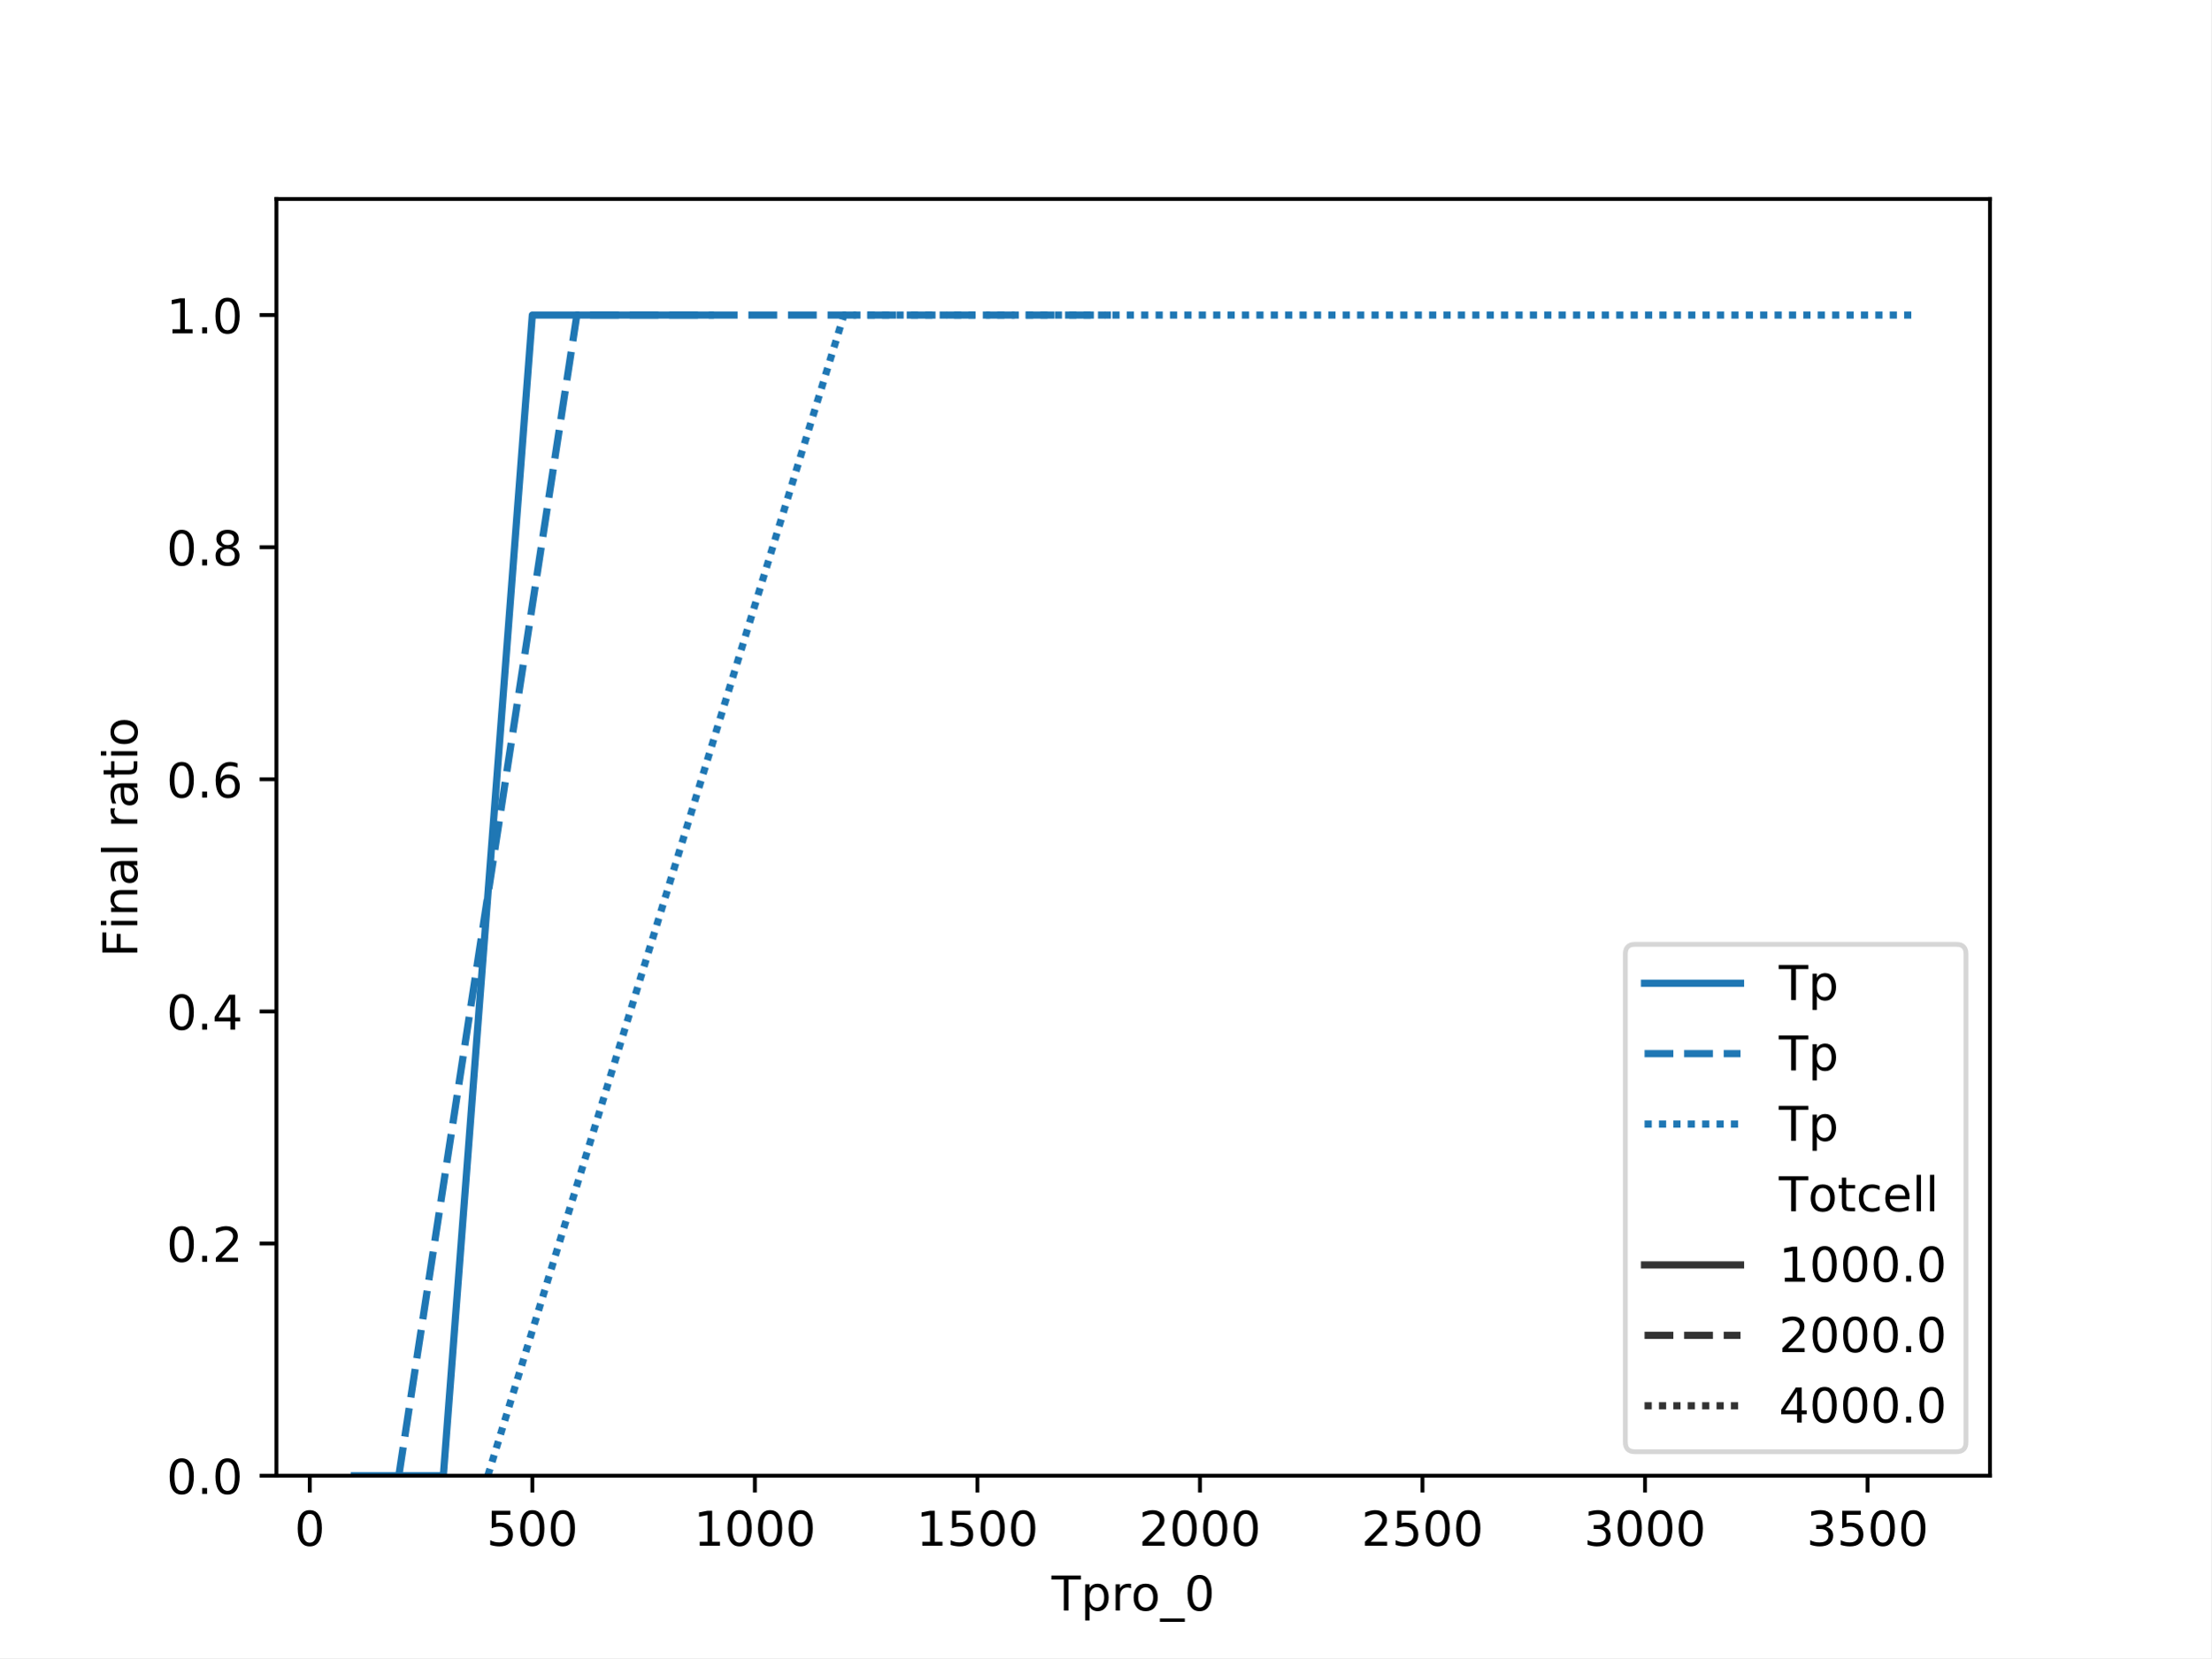
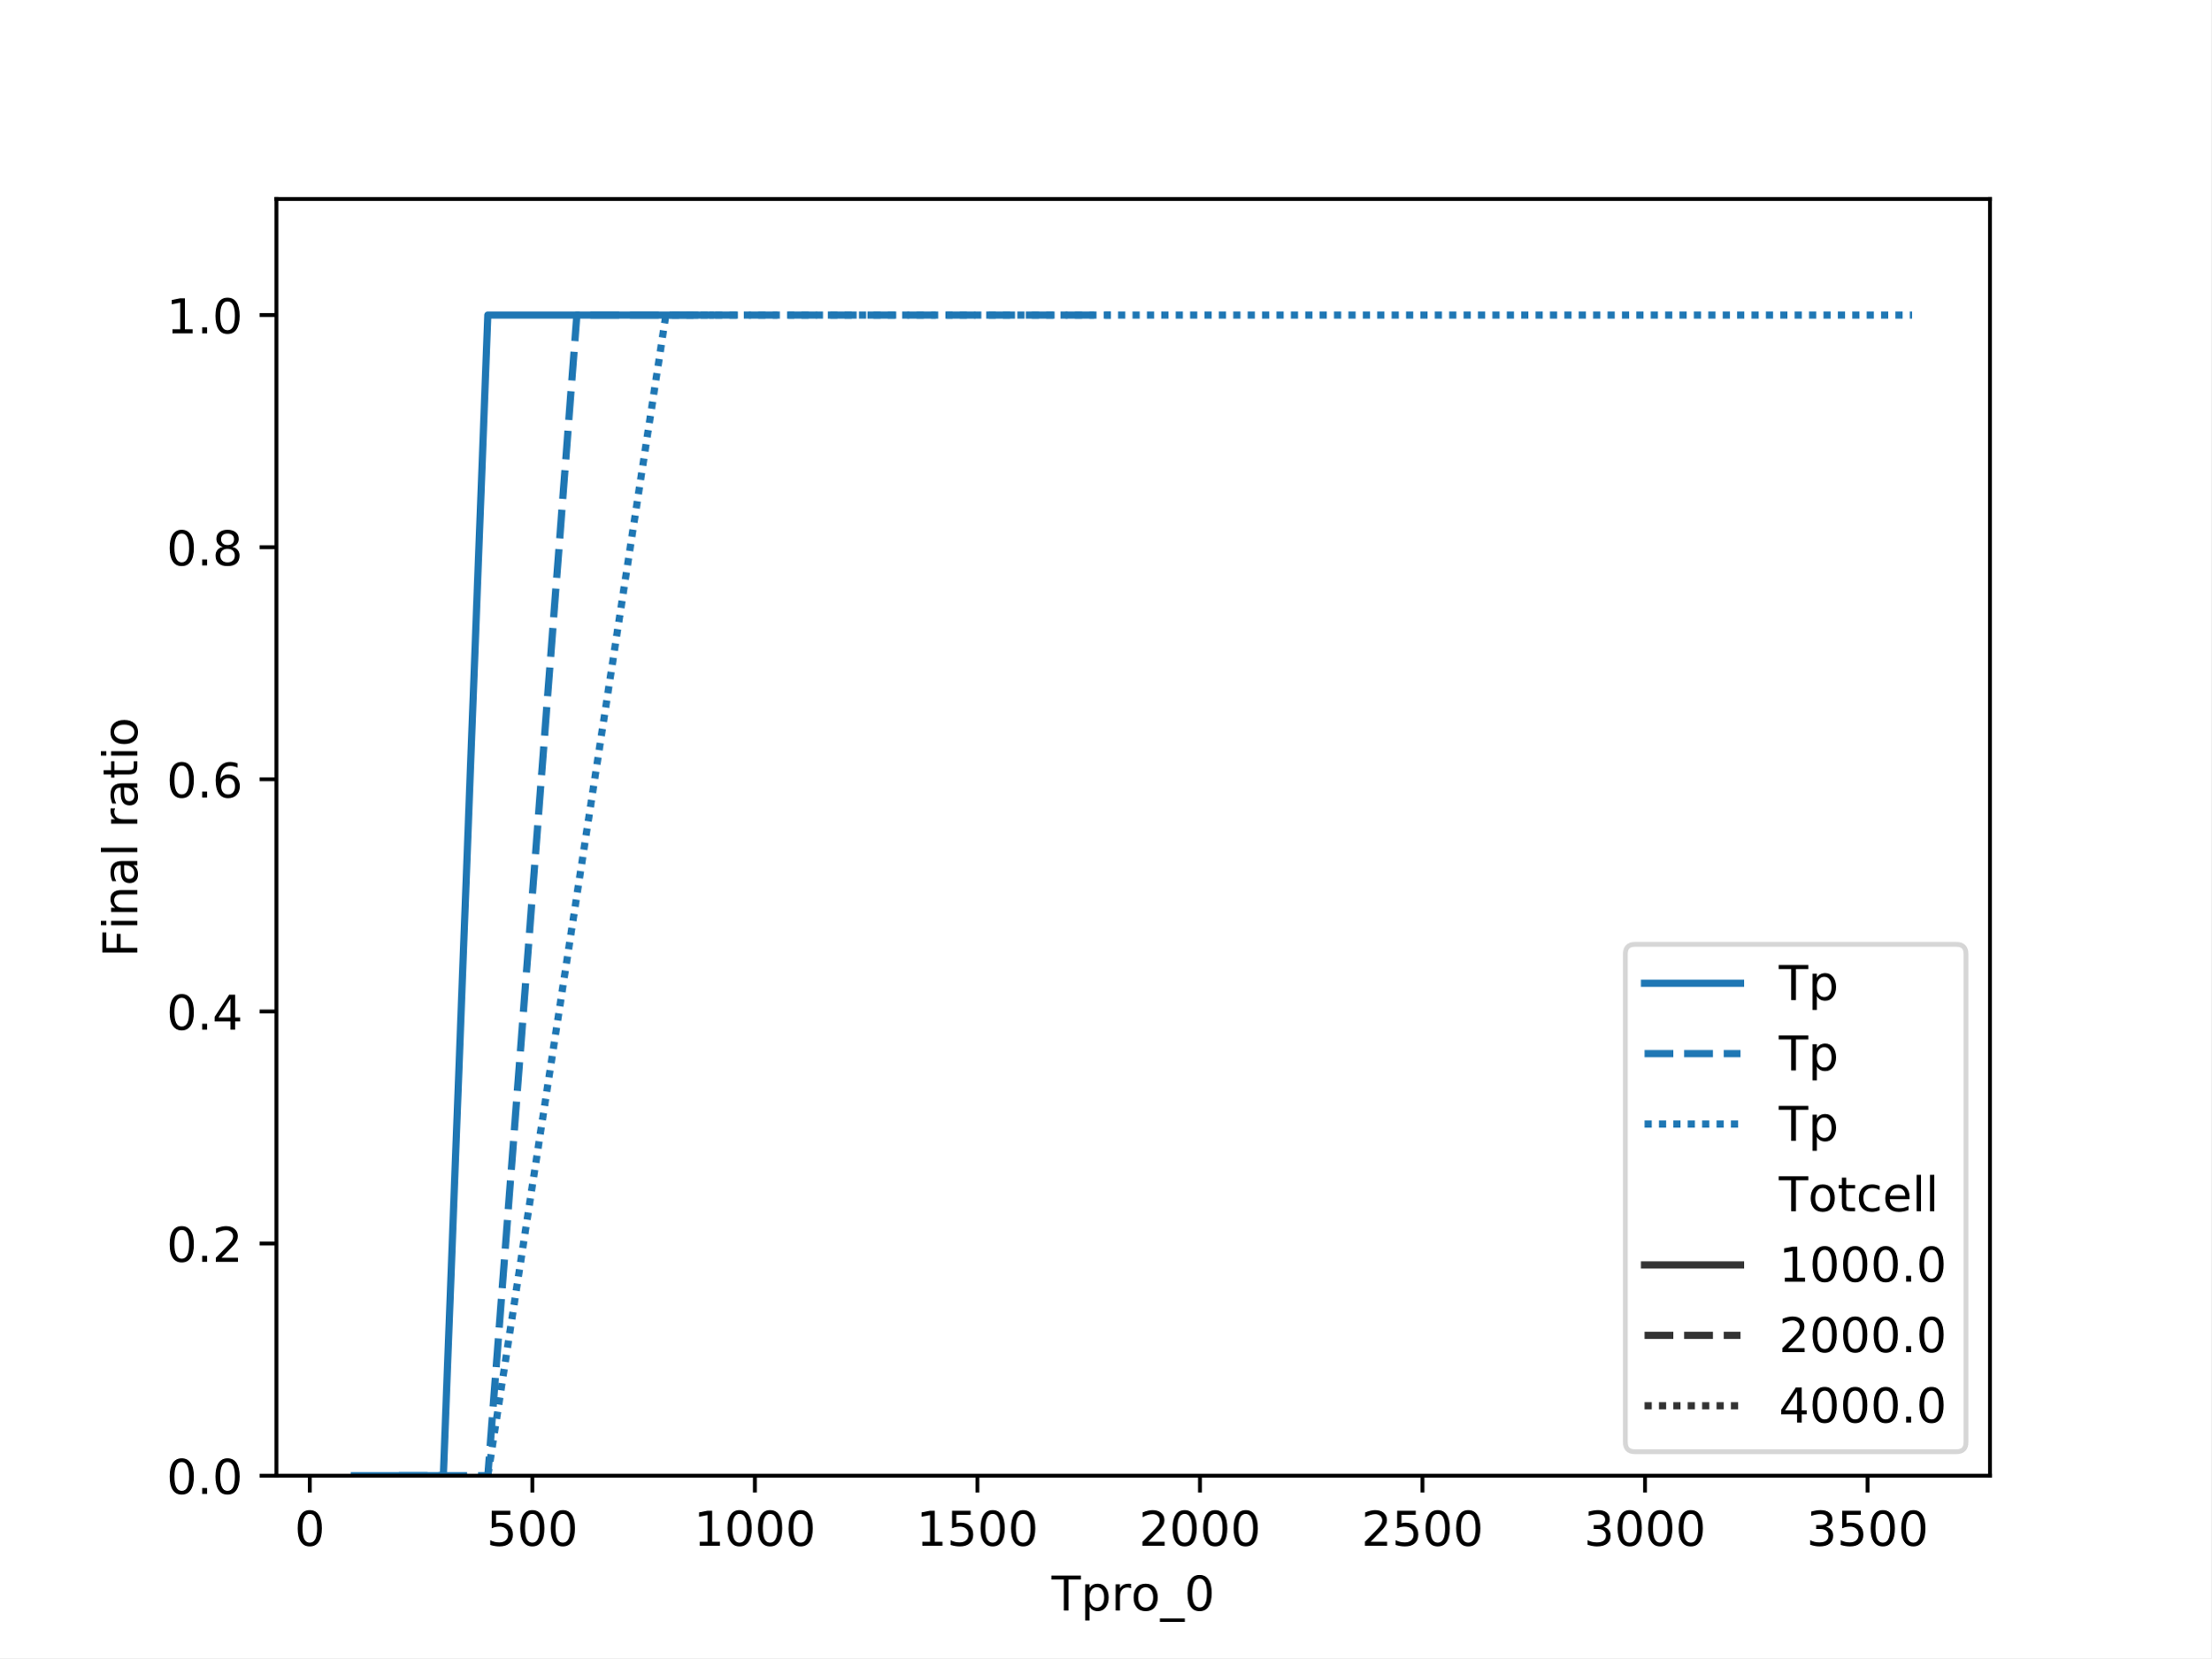
<svg xmlns="http://www.w3.org/2000/svg" xmlns:xlink="http://www.w3.org/1999/xlink" height="345.6pt" version="1.1" viewBox="0 0 460.8 345.6" width="460.8pt">
  <defs>
    <style type="text/css">
*{stroke-linecap:butt;stroke-linejoin:round;}
  </style>
  </defs>
  <g id="figure_1">
    <g id="patch_1">
      <path d="M 0 345.6  L 460.8 345.6  L 460.8 0  L 0 0  z " style="fill:#ffffff;" />
    </g>
    <g id="axes_1">
      <g id="patch_2">
        <path d="M 57.6 307.584  L 414.72 307.584  L 414.72 41.472  L 57.6 41.472  z " style="fill:#ffffff;" />
      </g>
      <g id="matplotlib.axis_1">
        <g id="xtick_1">
          <g id="line2d_1">
            <defs>
              <path d="M 0 0  L 0 3.5  " id="mf138fcffef" style="stroke:#000000;stroke-width:0.8;" />
            </defs>
            <g>
              <use style="stroke:#000000;stroke-width:0.8;" x="64.557" xlink:href="#mf138fcffef" y="307.584" />
            </g>
          </g>
          <g id="text_1">
            <defs>
              <path d="M 31.781 66.406  Q 24.172 66.406 20.328 58.906  Q 16.5 51.422 16.5 36.375  Q 16.5 21.391 20.328 13.891  Q 24.172 6.391 31.781 6.391  Q 39.453 6.391 43.281 13.891  Q 47.125 21.391 47.125 36.375  Q 47.125 51.422 43.281 58.906  Q 39.453 66.406 31.781 66.406  z M 31.781 74.219  Q 44.047 74.219 50.516 64.516  Q 56.984 54.828 56.984 36.375  Q 56.984 17.969 50.516 8.266  Q 44.047 -1.422 31.781 -1.422  Q 19.531 -1.422 13.062 8.266  Q 6.594 17.969 6.594 36.375  Q 6.594 54.828 13.062 64.516  Q 19.531 74.219 31.781 74.219  z " id="DejaVuSans-48" />
            </defs>
            <g transform="translate(61.37563 322.1824)scale(0.1 -0.1)">
              <use xlink:href="#DejaVuSans-48" />
            </g>
          </g>
        </g>
        <g id="xtick_2">
          <g id="line2d_2">
            <g>
              <use style="stroke:#000000;stroke-width:0.8;" x="110.936" xlink:href="#mf138fcffef" y="307.584" />
            </g>
          </g>
          <g id="text_2">
            <defs>
              <path d="M 10.797 72.906  L 49.516 72.906  L 49.516 64.594  L 19.828 64.594  L 19.828 46.734  Q 21.969 47.469 24.109 47.828  Q 26.266 48.188 28.422 48.188  Q 40.625 48.188 47.75 41.5  Q 54.891 34.812 54.891 23.391  Q 54.891 11.625 47.562 5.094  Q 40.234 -1.422 26.906 -1.422  Q 22.312 -1.422 17.547 -0.641  Q 12.797 0.141 7.719 1.703  L 7.719 11.625  Q 12.109 9.234 16.797 8.062  Q 21.484 6.891 26.703 6.891  Q 35.156 6.891 40.078 11.328  Q 45.016 15.766 45.016 23.391  Q 45.016 31 40.078 35.438  Q 35.156 39.891 26.703 39.891  Q 22.75 39.891 18.812 39.016  Q 14.891 38.141 10.797 36.281  z " id="DejaVuSans-53" />
            </defs>
            <g transform="translate(101.3924 322.1824)scale(0.1 -0.1)">
              <use xlink:href="#DejaVuSans-53" />
              <use x="63.623" xlink:href="#DejaVuSans-48" />
              <use x="127.246" xlink:href="#DejaVuSans-48" />
            </g>
          </g>
        </g>
        <g id="xtick_3">
          <g id="line2d_3">
            <g>
              <use style="stroke:#000000;stroke-width:0.8;" x="157.315" xlink:href="#mf138fcffef" y="307.584" />
            </g>
          </g>
          <g id="text_3">
            <defs>
              <path d="M 12.406 8.297  L 28.516 8.297  L 28.516 63.922  L 10.984 60.406  L 10.984 69.391  L 28.422 72.906  L 38.281 72.906  L 38.281 8.297  L 54.391 8.297  L 54.391 0  L 12.406 0  z " id="DejaVuSans-49" />
            </defs>
            <g transform="translate(144.5903 322.1824)scale(0.1 -0.1)">
              <use xlink:href="#DejaVuSans-49" />
              <use x="63.623" xlink:href="#DejaVuSans-48" />
              <use x="127.246" xlink:href="#DejaVuSans-48" />
              <use x="190.869" xlink:href="#DejaVuSans-48" />
            </g>
          </g>
        </g>
        <g id="xtick_4">
          <g id="line2d_4">
            <g>
              <use style="stroke:#000000;stroke-width:0.8;" x="203.695" xlink:href="#mf138fcffef" y="307.584" />
            </g>
          </g>
          <g id="text_4">
            <g transform="translate(190.9695 322.1824)scale(0.1 -0.1)">
              <use xlink:href="#DejaVuSans-49" />
              <use x="63.623" xlink:href="#DejaVuSans-53" />
              <use x="127.246" xlink:href="#DejaVuSans-48" />
              <use x="190.869" xlink:href="#DejaVuSans-48" />
            </g>
          </g>
        </g>
        <g id="xtick_5">
          <g id="line2d_5">
            <g>
              <use style="stroke:#000000;stroke-width:0.8;" x="250.074" xlink:href="#mf138fcffef" y="307.584" />
            </g>
          </g>
          <g id="text_5">
            <defs>
              <path d="M 19.188 8.297  L 53.609 8.297  L 53.609 0  L 7.328 0  L 7.328 8.297  Q 12.938 14.109 22.625 23.891  Q 32.328 33.688 34.812 36.531  Q 39.547 41.844 41.422 45.531  Q 43.312 49.219 43.312 52.781  Q 43.312 58.594 39.234 62.25  Q 35.156 65.922 28.609 65.922  Q 23.969 65.922 18.812 64.312  Q 13.672 62.703 7.812 59.422  L 7.812 69.391  Q 13.766 71.781 18.938 73  Q 24.125 74.219 28.422 74.219  Q 39.75 74.219 46.484 68.547  Q 53.219 62.891 53.219 53.422  Q 53.219 48.922 51.531 44.891  Q 49.859 40.875 45.406 35.406  Q 44.188 33.984 37.641 27.219  Q 31.109 20.453 19.188 8.297  z " id="DejaVuSans-50" />
            </defs>
            <g transform="translate(237.3488 322.1824)scale(0.1 -0.1)">
              <use xlink:href="#DejaVuSans-50" />
              <use x="63.623" xlink:href="#DejaVuSans-48" />
              <use x="127.246" xlink:href="#DejaVuSans-48" />
              <use x="190.869" xlink:href="#DejaVuSans-48" />
            </g>
          </g>
        </g>
        <g id="xtick_6">
          <g id="line2d_6">
            <g>
              <use style="stroke:#000000;stroke-width:0.8;" x="296.453" xlink:href="#mf138fcffef" y="307.584" />
            </g>
          </g>
          <g id="text_6">
            <g transform="translate(283.728 322.1824)scale(0.1 -0.1)">
              <use xlink:href="#DejaVuSans-50" />
              <use x="63.623" xlink:href="#DejaVuSans-53" />
              <use x="127.246" xlink:href="#DejaVuSans-48" />
              <use x="190.869" xlink:href="#DejaVuSans-48" />
            </g>
          </g>
        </g>
        <g id="xtick_7">
          <g id="line2d_7">
            <g>
              <use style="stroke:#000000;stroke-width:0.8;" x="342.832" xlink:href="#mf138fcffef" y="307.584" />
            </g>
          </g>
          <g id="text_7">
            <defs>
              <path d="M 40.578 39.312  Q 47.656 37.797 51.625 33  Q 55.609 28.219 55.609 21.188  Q 55.609 10.406 48.188 4.484  Q 40.766 -1.422 27.094 -1.422  Q 22.516 -1.422 17.656 -0.516  Q 12.797 0.391 7.625 2.203  L 7.625 11.719  Q 11.719 9.328 16.594 8.109  Q 21.484 6.891 26.812 6.891  Q 36.078 6.891 40.938 10.547  Q 45.797 14.203 45.797 21.188  Q 45.797 27.641 41.281 31.266  Q 36.766 34.906 28.719 34.906  L 20.219 34.906  L 20.219 43.016  L 29.109 43.016  Q 36.375 43.016 40.234 45.922  Q 44.094 48.828 44.094 54.297  Q 44.094 59.906 40.109 62.906  Q 36.141 65.922 28.719 65.922  Q 24.656 65.922 20.016 65.031  Q 15.375 64.156 9.812 62.312  L 9.812 71.094  Q 15.438 72.656 20.344 73.438  Q 25.25 74.219 29.594 74.219  Q 40.828 74.219 47.359 69.109  Q 53.906 64.016 53.906 55.328  Q 53.906 49.266 50.438 45.094  Q 46.969 40.922 40.578 39.312  z " id="DejaVuSans-51" />
            </defs>
            <g transform="translate(330.1072 322.1824)scale(0.1 -0.1)">
              <use xlink:href="#DejaVuSans-51" />
              <use x="63.623" xlink:href="#DejaVuSans-48" />
              <use x="127.246" xlink:href="#DejaVuSans-48" />
              <use x="190.869" xlink:href="#DejaVuSans-48" />
            </g>
          </g>
        </g>
        <g id="xtick_8">
          <g id="line2d_8">
            <g>
              <use style="stroke:#000000;stroke-width:0.8;" x="389.211" xlink:href="#mf138fcffef" y="307.584" />
            </g>
          </g>
          <g id="text_8">
            <g transform="translate(376.4864 322.1824)scale(0.1 -0.1)">
              <use xlink:href="#DejaVuSans-51" />
              <use x="63.623" xlink:href="#DejaVuSans-53" />
              <use x="127.246" xlink:href="#DejaVuSans-48" />
              <use x="190.869" xlink:href="#DejaVuSans-48" />
            </g>
          </g>
        </g>
        <g id="text_9">
          <defs>
            <path d="M -0.297 72.906  L 61.375 72.906  L 61.375 64.594  L 35.5 64.594  L 35.5 0  L 25.594 0  L 25.594 64.594  L -0.297 64.594  z " id="DejaVuSans-84" />
            <path d="M 18.109 8.203  L 18.109 -20.797  L 9.078 -20.797  L 9.078 54.688  L 18.109 54.688  L 18.109 46.391  Q 20.953 51.266 25.266 53.625  Q 29.594 56 35.594 56  Q 45.562 56 51.781 48.094  Q 58.016 40.188 58.016 27.297  Q 58.016 14.406 51.781 6.484  Q 45.562 -1.422 35.594 -1.422  Q 29.594 -1.422 25.266 0.953  Q 20.953 3.328 18.109 8.203  z M 48.688 27.297  Q 48.688 37.203 44.609 42.844  Q 40.531 48.484 33.406 48.484  Q 26.266 48.484 22.188 42.844  Q 18.109 37.203 18.109 27.297  Q 18.109 17.391 22.188 11.75  Q 26.266 6.109 33.406 6.109  Q 40.531 6.109 44.609 11.75  Q 48.688 17.391 48.688 27.297  z " id="DejaVuSans-112" />
            <path d="M 41.109 46.297  Q 39.594 47.172 37.812 47.578  Q 36.031 48 33.891 48  Q 26.266 48 22.188 43.047  Q 18.109 38.094 18.109 28.812  L 18.109 0  L 9.078 0  L 9.078 54.688  L 18.109 54.688  L 18.109 46.188  Q 20.953 51.172 25.484 53.578  Q 30.031 56 36.531 56  Q 37.453 56 38.578 55.875  Q 39.703 55.766 41.062 55.516  z " id="DejaVuSans-114" />
            <path d="M 30.609 48.391  Q 23.391 48.391 19.188 42.75  Q 14.984 37.109 14.984 27.297  Q 14.984 17.484 19.156 11.844  Q 23.344 6.203 30.609 6.203  Q 37.797 6.203 41.984 11.859  Q 46.188 17.531 46.188 27.297  Q 46.188 37.016 41.984 42.703  Q 37.797 48.391 30.609 48.391  z M 30.609 56  Q 42.328 56 49.016 48.375  Q 55.719 40.766 55.719 27.297  Q 55.719 13.875 49.016 6.219  Q 42.328 -1.422 30.609 -1.422  Q 18.844 -1.422 12.172 6.219  Q 5.516 13.875 5.516 27.297  Q 5.516 40.766 12.172 48.375  Q 18.844 56 30.609 56  z " id="DejaVuSans-111" />
            <path d="M 50.984 -16.609  L 50.984 -23.578  L -0.984 -23.578  L -0.984 -16.609  z " id="DejaVuSans-95" />
          </defs>
          <g transform="translate(219.1373 335.684)scale(0.1 -0.1)">
            <use xlink:href="#DejaVuSans-84" />
            <use x="61.084" xlink:href="#DejaVuSans-112" />
            <use x="124.561" xlink:href="#DejaVuSans-114" />
            <use x="165.643" xlink:href="#DejaVuSans-111" />
            <use x="226.824" xlink:href="#DejaVuSans-95" />
            <use x="276.824" xlink:href="#DejaVuSans-48" />
          </g>
        </g>
      </g>
      <g id="matplotlib.axis_2">
        <g id="ytick_1">
          <g id="line2d_9">
            <defs>
              <path d="M 0 0  L -3.5 0  " id="mfd2aa10084" style="stroke:#000000;stroke-width:0.8;" />
            </defs>
            <g>
              <use style="stroke:#000000;stroke-width:0.8;" x="57.6" xlink:href="#mfd2aa10084" y="307.584" />
            </g>
          </g>
          <g id="text_10">
            <defs>
              <path d="M 10.688 12.406  L 21 12.406  L 21 0  L 10.688 0  z " id="DejaVuSans-46" />
            </defs>
            <g transform="translate(34.69687 311.3832)scale(0.1 -0.1)">
              <use xlink:href="#DejaVuSans-48" />
              <use x="63.623" xlink:href="#DejaVuSans-46" />
              <use x="95.41" xlink:href="#DejaVuSans-48" />
            </g>
          </g>
        </g>
        <g id="ytick_2">
          <g id="line2d_10">
            <g>
              <use style="stroke:#000000;stroke-width:0.8;" x="57.6" xlink:href="#mfd2aa10084" y="259.2" />
            </g>
          </g>
          <g id="text_11">
            <g transform="translate(34.69687 262.9992)scale(0.1 -0.1)">
              <use xlink:href="#DejaVuSans-48" />
              <use x="63.623" xlink:href="#DejaVuSans-46" />
              <use x="95.41" xlink:href="#DejaVuSans-50" />
            </g>
          </g>
        </g>
        <g id="ytick_3">
          <g id="line2d_11">
            <g>
              <use style="stroke:#000000;stroke-width:0.8;" x="57.6" xlink:href="#mfd2aa10084" y="210.816" />
            </g>
          </g>
          <g id="text_12">
            <defs>
              <path d="M 37.797 64.312  L 12.891 25.391  L 37.797 25.391  z M 35.203 72.906  L 47.609 72.906  L 47.609 25.391  L 58.016 25.391  L 58.016 17.188  L 47.609 17.188  L 47.609 0  L 37.797 0  L 37.797 17.188  L 4.891 17.188  L 4.891 26.703  z " id="DejaVuSans-52" />
            </defs>
            <g transform="translate(34.69687 214.6152)scale(0.1 -0.1)">
              <use xlink:href="#DejaVuSans-48" />
              <use x="63.623" xlink:href="#DejaVuSans-46" />
              <use x="95.41" xlink:href="#DejaVuSans-52" />
            </g>
          </g>
        </g>
        <g id="ytick_4">
          <g id="line2d_12">
            <g>
              <use style="stroke:#000000;stroke-width:0.8;" x="57.6" xlink:href="#mfd2aa10084" y="162.432" />
            </g>
          </g>
          <g id="text_13">
            <defs>
              <path d="M 33.016 40.375  Q 26.375 40.375 22.484 35.828  Q 18.609 31.297 18.609 23.391  Q 18.609 15.531 22.484 10.953  Q 26.375 6.391 33.016 6.391  Q 39.656 6.391 43.531 10.953  Q 47.406 15.531 47.406 23.391  Q 47.406 31.297 43.531 35.828  Q 39.656 40.375 33.016 40.375  z M 52.594 71.297  L 52.594 62.312  Q 48.875 64.062 45.094 64.984  Q 41.312 65.922 37.594 65.922  Q 27.828 65.922 22.672 59.328  Q 17.531 52.734 16.797 39.406  Q 19.672 43.656 24.016 45.922  Q 28.375 48.188 33.594 48.188  Q 44.578 48.188 50.953 41.516  Q 57.328 34.859 57.328 23.391  Q 57.328 12.156 50.688 5.359  Q 44.047 -1.422 33.016 -1.422  Q 20.359 -1.422 13.672 8.266  Q 6.984 17.969 6.984 36.375  Q 6.984 53.656 15.188 63.938  Q 23.391 74.219 37.203 74.219  Q 40.922 74.219 44.703 73.484  Q 48.484 72.75 52.594 71.297  z " id="DejaVuSans-54" />
            </defs>
            <g transform="translate(34.69687 166.2312)scale(0.1 -0.1)">
              <use xlink:href="#DejaVuSans-48" />
              <use x="63.623" xlink:href="#DejaVuSans-46" />
              <use x="95.41" xlink:href="#DejaVuSans-54" />
            </g>
          </g>
        </g>
        <g id="ytick_5">
          <g id="line2d_13">
            <g>
              <use style="stroke:#000000;stroke-width:0.8;" x="57.6" xlink:href="#mfd2aa10084" y="114.048" />
            </g>
          </g>
          <g id="text_14">
            <defs>
              <path d="M 31.781 34.625  Q 24.75 34.625 20.719 30.859  Q 16.703 27.094 16.703 20.516  Q 16.703 13.922 20.719 10.156  Q 24.75 6.391 31.781 6.391  Q 38.812 6.391 42.859 10.172  Q 46.922 13.969 46.922 20.516  Q 46.922 27.094 42.891 30.859  Q 38.875 34.625 31.781 34.625  z M 21.922 38.812  Q 15.578 40.375 12.031 44.719  Q 8.5 49.078 8.5 55.328  Q 8.5 64.062 14.719 69.141  Q 20.953 74.219 31.781 74.219  Q 42.672 74.219 48.875 69.141  Q 55.078 64.062 55.078 55.328  Q 55.078 49.078 51.531 44.719  Q 48 40.375 41.703 38.812  Q 48.828 37.156 52.797 32.312  Q 56.781 27.484 56.781 20.516  Q 56.781 9.906 50.312 4.234  Q 43.844 -1.422 31.781 -1.422  Q 19.734 -1.422 13.25 4.234  Q 6.781 9.906 6.781 20.516  Q 6.781 27.484 10.781 32.312  Q 14.797 37.156 21.922 38.812  z M 18.312 54.391  Q 18.312 48.734 21.844 45.562  Q 25.391 42.391 31.781 42.391  Q 38.141 42.391 41.719 45.562  Q 45.312 48.734 45.312 54.391  Q 45.312 60.062 41.719 63.234  Q 38.141 66.406 31.781 66.406  Q 25.391 66.406 21.844 63.234  Q 18.312 60.062 18.312 54.391  z " id="DejaVuSans-56" />
            </defs>
            <g transform="translate(34.69687 117.8472)scale(0.1 -0.1)">
              <use xlink:href="#DejaVuSans-48" />
              <use x="63.623" xlink:href="#DejaVuSans-46" />
              <use x="95.41" xlink:href="#DejaVuSans-56" />
            </g>
          </g>
        </g>
        <g id="ytick_6">
          <g id="line2d_14">
            <g>
              <use style="stroke:#000000;stroke-width:0.8;" x="57.6" xlink:href="#mfd2aa10084" y="65.664" />
            </g>
          </g>
          <g id="text_15">
            <g transform="translate(34.69687 69.46322)scale(0.1 -0.1)">
              <use xlink:href="#DejaVuSans-49" />
              <use x="63.623" xlink:href="#DejaVuSans-46" />
              <use x="95.41" xlink:href="#DejaVuSans-48" />
            </g>
          </g>
        </g>
        <g id="text_16">
          <defs>
            <path d="M 9.812 72.906  L 51.703 72.906  L 51.703 64.594  L 19.672 64.594  L 19.672 43.109  L 48.578 43.109  L 48.578 34.812  L 19.672 34.812  L 19.672 0  L 9.812 0  z " id="DejaVuSans-70" />
            <path d="M 9.422 54.688  L 18.406 54.688  L 18.406 0  L 9.422 0  z M 9.422 75.984  L 18.406 75.984  L 18.406 64.594  L 9.422 64.594  z " id="DejaVuSans-105" />
            <path d="M 54.891 33.016  L 54.891 0  L 45.906 0  L 45.906 32.719  Q 45.906 40.484 42.875 44.328  Q 39.844 48.188 33.797 48.188  Q 26.516 48.188 22.312 43.547  Q 18.109 38.922 18.109 30.906  L 18.109 0  L 9.078 0  L 9.078 54.688  L 18.109 54.688  L 18.109 46.188  Q 21.344 51.125 25.703 53.562  Q 30.078 56 35.797 56  Q 45.219 56 50.047 50.172  Q 54.891 44.344 54.891 33.016  z " id="DejaVuSans-110" />
            <path d="M 34.281 27.484  Q 23.391 27.484 19.188 25  Q 14.984 22.516 14.984 16.5  Q 14.984 11.719 18.141 8.906  Q 21.297 6.109 26.703 6.109  Q 34.188 6.109 38.703 11.406  Q 43.219 16.703 43.219 25.484  L 43.219 27.484  z M 52.203 31.203  L 52.203 0  L 43.219 0  L 43.219 8.297  Q 40.141 3.328 35.547 0.953  Q 30.953 -1.422 24.312 -1.422  Q 15.922 -1.422 10.953 3.297  Q 6 8.016 6 15.922  Q 6 25.141 12.172 29.828  Q 18.359 34.516 30.609 34.516  L 43.219 34.516  L 43.219 35.406  Q 43.219 41.609 39.141 45  Q 35.062 48.391 27.688 48.391  Q 23 48.391 18.547 47.266  Q 14.109 46.141 10.016 43.891  L 10.016 52.203  Q 14.938 54.109 19.578 55.047  Q 24.219 56 28.609 56  Q 40.484 56 46.344 49.844  Q 52.203 43.703 52.203 31.203  z " id="DejaVuSans-97" />
            <path d="M 9.422 75.984  L 18.406 75.984  L 18.406 0  L 9.422 0  z " id="DejaVuSans-108" />
            <path id="DejaVuSans-32" />
            <path d="M 18.312 70.219  L 18.312 54.688  L 36.812 54.688  L 36.812 47.703  L 18.312 47.703  L 18.312 18.016  Q 18.312 11.328 20.141 9.422  Q 21.969 7.516 27.594 7.516  L 36.812 7.516  L 36.812 0  L 27.594 0  Q 17.188 0 13.234 3.875  Q 9.281 7.766 9.281 18.016  L 9.281 47.703  L 2.688 47.703  L 2.688 54.688  L 9.281 54.688  L 9.281 70.219  z " id="DejaVuSans-116" />
          </defs>
          <g transform="translate(28.61719 199.5264)rotate(-90)scale(0.1 -0.1)">
            <use xlink:href="#DejaVuSans-70" />
            <use x="57.41" xlink:href="#DejaVuSans-105" />
            <use x="85.193" xlink:href="#DejaVuSans-110" />
            <use x="148.572" xlink:href="#DejaVuSans-97" />
            <use x="209.852" xlink:href="#DejaVuSans-108" />
            <use x="237.635" xlink:href="#DejaVuSans-32" />
            <use x="269.422" xlink:href="#DejaVuSans-114" />
            <use x="310.535" xlink:href="#DejaVuSans-97" />
            <use x="371.814" xlink:href="#DejaVuSans-116" />
            <use x="411.023" xlink:href="#DejaVuSans-105" />
            <use x="438.807" xlink:href="#DejaVuSans-111" />
          </g>
        </g>
      </g>
      <g id="line2d_15">
-         <path clip-path="url(#p1f7506bd22)" d="M 73.833 307.584  L 92.384 307.584  L 110.936 65.664  L 129.488 65.664  L 148.039 65.664  " style="fill:none;stroke:#1f77b4;stroke-linecap:square;stroke-width:1.5;" />
+         <path clip-path="url(#p1f7506bd22)" d="M 73.833 307.584  L 83.109 307.584  L 92.384 307.584  L 101.66 65.664  L 110.936 65.664  L 120.212 65.664  L 129.488 65.664  L 138.764 65.664  L 148.039 65.664  " style="fill:none;stroke:#1f77b4;stroke-linecap:square;stroke-width:1.5;" />
      </g>
      <g id="line2d_16">
-         <path clip-path="url(#p1f7506bd22)" d="M 83.109 307.584  L 120.212 65.664  L 157.315 65.664  L 194.419 65.664  L 231.522 65.664  " style="fill:none;stroke:#1f77b4;stroke-dasharray:6,2.25;stroke-dashoffset:0;stroke-width:1.5;" />
+         <path clip-path="url(#p1f7506bd22)" d="M 83.109 307.584  L 101.66 307.584  L 120.212 65.664  L 138.764 65.664  L 157.315 65.664  L 175.867 65.664  L 194.419 65.664  L 212.97 65.664  L 231.522 65.664  " style="fill:none;stroke:#1f77b4;stroke-dasharray:6,2.25;stroke-dashoffset:0;stroke-width:1.5;" />
      </g>
      <g id="line2d_17">
-         <path clip-path="url(#p1f7506bd22)" d="M 101.66 307.584  L 175.867 65.664  L 250.074 65.664  L 324.281 65.664  L 398.487 65.664  " style="fill:none;stroke:#1f77b4;stroke-dasharray:1.5,1.5;stroke-dashoffset:0;stroke-width:1.5;" />
+         <path clip-path="url(#p1f7506bd22)" d="M 101.66 307.584  L 138.764 65.664  L 175.867 65.664  L 212.97 65.664  L 250.074 65.664  L 287.177 65.664  L 324.281 65.664  L 361.384 65.664  L 398.487 65.664  " style="fill:none;stroke:#1f77b4;stroke-dasharray:1.5,1.5;stroke-dashoffset:0;stroke-width:1.5;" />
      </g>
      <g id="line2d_18" />
      <g id="line2d_19" />
      <g id="line2d_20" />
      <g id="line2d_21" />
      <g id="patch_3">
        <path d="M 57.6 307.584  L 57.6 41.472  " style="fill:none;stroke:#000000;stroke-linecap:square;stroke-linejoin:miter;stroke-width:0.8;" />
      </g>
      <g id="patch_4">
        <path d="M 414.72 307.584  L 414.72 41.472  " style="fill:none;stroke:#000000;stroke-linecap:square;stroke-linejoin:miter;stroke-width:0.8;" />
      </g>
      <g id="patch_5">
        <path d="M 57.6 307.584  L 414.72 307.584  " style="fill:none;stroke:#000000;stroke-linecap:square;stroke-linejoin:miter;stroke-width:0.8;" />
      </g>
      <g id="patch_6">
        <path d="M 57.6 41.472  L 414.72 41.472  " style="fill:none;stroke:#000000;stroke-linecap:square;stroke-linejoin:miter;stroke-width:0.8;" />
      </g>
      <g id="legend_1">
        <g id="patch_7">
          <path d="M 340.729 302.584  L 407.72 302.584  Q 409.72 302.584 409.72 300.584  L 409.72 198.837  Q 409.72 196.837 407.72 196.837  L 340.729 196.837  Q 338.729 196.837 338.729 198.837  L 338.729 300.584  Q 338.729 302.584 340.729 302.584  z " style="fill:#ffffff;opacity:0.8;stroke:#cccccc;stroke-linejoin:miter;" />
        </g>
        <g id="line2d_22">
          <path d="M 342.729 204.936  L 362.729 204.936  " style="fill:none;stroke:#1f77b4;stroke-linecap:square;stroke-width:1.5;" />
        </g>
        <g id="line2d_23" />
        <g id="text_17">
          <g transform="translate(370.7294 208.4356)scale(0.1 -0.1)">
            <use xlink:href="#DejaVuSans-84" />
            <use x="61.084" xlink:href="#DejaVuSans-112" />
          </g>
        </g>
        <g id="line2d_24">
          <path d="M 342.729 219.614  L 362.729 219.614  " style="fill:none;stroke:#1f77b4;stroke-dasharray:6,2.25;stroke-dashoffset:0;stroke-width:1.5;" />
        </g>
        <g id="line2d_25" />
        <g id="text_18">
          <g transform="translate(370.7294 223.1137)scale(0.1 -0.1)">
            <use xlink:href="#DejaVuSans-84" />
            <use x="61.084" xlink:href="#DejaVuSans-112" />
          </g>
        </g>
        <g id="line2d_26">
          <path d="M 342.729 234.292  L 362.729 234.292  " style="fill:none;stroke:#1f77b4;stroke-dasharray:1.5,1.5;stroke-dashoffset:0;stroke-width:1.5;" />
        </g>
        <g id="line2d_27" />
        <g id="text_19">
          <g transform="translate(370.7294 237.7918)scale(0.1 -0.1)">
            <use xlink:href="#DejaVuSans-84" />
            <use x="61.084" xlink:href="#DejaVuSans-112" />
          </g>
        </g>
        <g id="line2d_28">
          <path d="M 342.729 248.97  L 362.729 248.97  " style="fill:none;" />
        </g>
        <g id="line2d_29" />
        <g id="text_20">
          <defs>
            <path d="M 48.781 52.594  L 48.781 44.188  Q 44.969 46.297 41.141 47.344  Q 37.312 48.391 33.406 48.391  Q 24.656 48.391 19.812 42.844  Q 14.984 37.312 14.984 27.297  Q 14.984 17.281 19.812 11.734  Q 24.656 6.203 33.406 6.203  Q 37.312 6.203 41.141 7.25  Q 44.969 8.297 48.781 10.406  L 48.781 2.094  Q 45.016 0.344 40.984 -0.531  Q 36.969 -1.422 32.422 -1.422  Q 20.062 -1.422 12.781 6.344  Q 5.516 14.109 5.516 27.297  Q 5.516 40.672 12.859 48.328  Q 20.219 56 33.016 56  Q 37.156 56 41.109 55.141  Q 45.062 54.297 48.781 52.594  z " id="DejaVuSans-99" />
            <path d="M 56.203 29.594  L 56.203 25.203  L 14.891 25.203  Q 15.484 15.922 20.484 11.062  Q 25.484 6.203 34.422 6.203  Q 39.594 6.203 44.453 7.469  Q 49.312 8.734 54.109 11.281  L 54.109 2.781  Q 49.266 0.734 44.188 -0.344  Q 39.109 -1.422 33.891 -1.422  Q 20.797 -1.422 13.156 6.188  Q 5.516 13.812 5.516 26.812  Q 5.516 40.234 12.766 48.109  Q 20.016 56 32.328 56  Q 43.359 56 49.781 48.891  Q 56.203 41.797 56.203 29.594  z M 47.219 32.234  Q 47.125 39.594 43.094 43.984  Q 39.062 48.391 32.422 48.391  Q 24.906 48.391 20.391 44.141  Q 15.875 39.891 15.188 32.172  z " id="DejaVuSans-101" />
          </defs>
          <g transform="translate(370.7294 252.4699)scale(0.1 -0.1)">
            <use xlink:href="#DejaVuSans-84" />
            <use x="60.818" xlink:href="#DejaVuSans-111" />
            <use x="122" xlink:href="#DejaVuSans-116" />
            <use x="161.209" xlink:href="#DejaVuSans-99" />
            <use x="216.189" xlink:href="#DejaVuSans-101" />
            <use x="277.713" xlink:href="#DejaVuSans-108" />
            <use x="305.496" xlink:href="#DejaVuSans-108" />
          </g>
        </g>
        <g id="line2d_30">
          <path d="M 342.729 263.648  L 362.729 263.648  " style="fill:none;stroke:#333333;stroke-linecap:square;stroke-width:1.5;" />
        </g>
        <g id="line2d_31" />
        <g id="text_21">
          <g transform="translate(370.7294 267.1481)scale(0.1 -0.1)">
            <use xlink:href="#DejaVuSans-49" />
            <use x="63.623" xlink:href="#DejaVuSans-48" />
            <use x="127.246" xlink:href="#DejaVuSans-48" />
            <use x="190.869" xlink:href="#DejaVuSans-48" />
            <use x="254.492" xlink:href="#DejaVuSans-46" />
            <use x="286.279" xlink:href="#DejaVuSans-48" />
          </g>
        </g>
        <g id="line2d_32">
          <path d="M 342.729 278.326  L 362.729 278.326  " style="fill:none;stroke:#333333;stroke-dasharray:6,2.25;stroke-dashoffset:0;stroke-width:1.5;" />
        </g>
        <g id="line2d_33" />
        <g id="text_22">
          <g transform="translate(370.7294 281.8262)scale(0.1 -0.1)">
            <use xlink:href="#DejaVuSans-50" />
            <use x="63.623" xlink:href="#DejaVuSans-48" />
            <use x="127.246" xlink:href="#DejaVuSans-48" />
            <use x="190.869" xlink:href="#DejaVuSans-48" />
            <use x="254.492" xlink:href="#DejaVuSans-46" />
            <use x="286.279" xlink:href="#DejaVuSans-48" />
          </g>
        </g>
        <g id="line2d_34">
          <path d="M 342.729 293.004  L 362.729 293.004  " style="fill:none;stroke:#333333;stroke-dasharray:1.5,1.5;stroke-dashoffset:0;stroke-width:1.5;" />
        </g>
        <g id="line2d_35" />
        <g id="text_23">
          <g transform="translate(370.7294 296.5043)scale(0.1 -0.1)">
            <use xlink:href="#DejaVuSans-52" />
            <use x="63.623" xlink:href="#DejaVuSans-48" />
            <use x="127.246" xlink:href="#DejaVuSans-48" />
            <use x="190.869" xlink:href="#DejaVuSans-48" />
            <use x="254.492" xlink:href="#DejaVuSans-46" />
            <use x="286.279" xlink:href="#DejaVuSans-48" />
          </g>
        </g>
      </g>
    </g>
  </g>
  <defs>
    <clipPath id="p1f7506bd22">
      <rect height="266.112" width="357.12" x="57.6" y="41.472" />
    </clipPath>
  </defs>
</svg>
